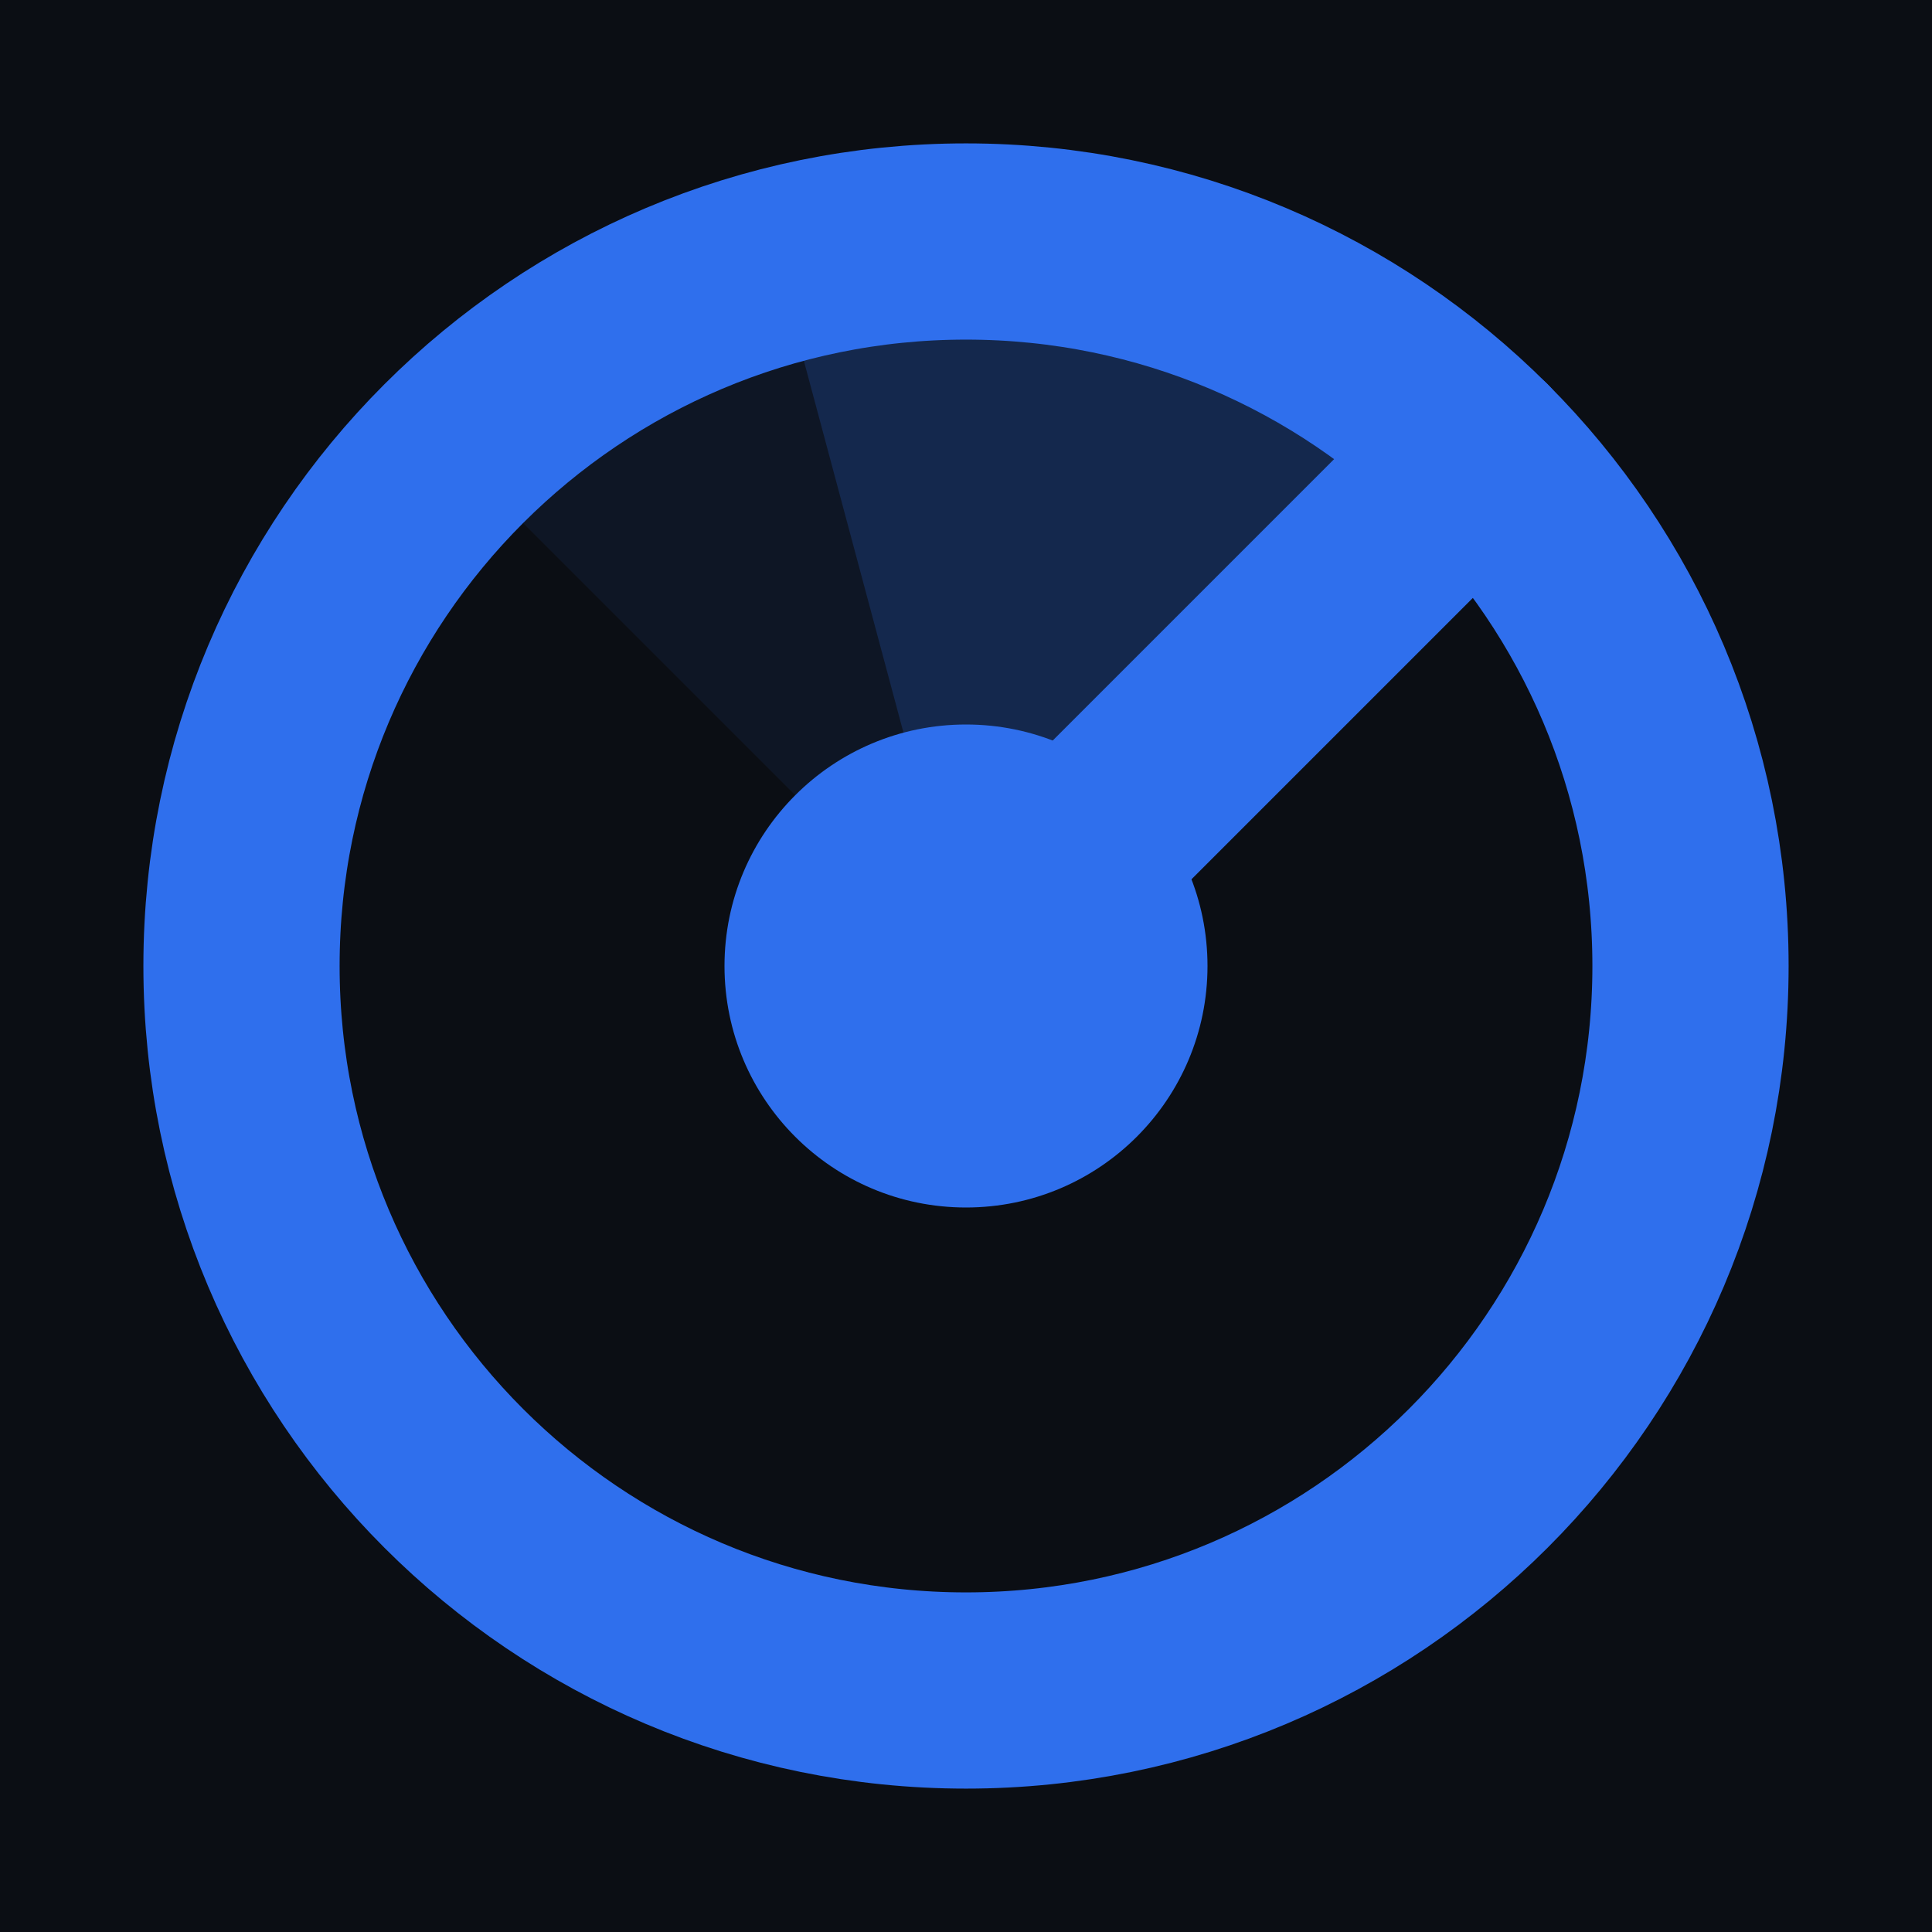
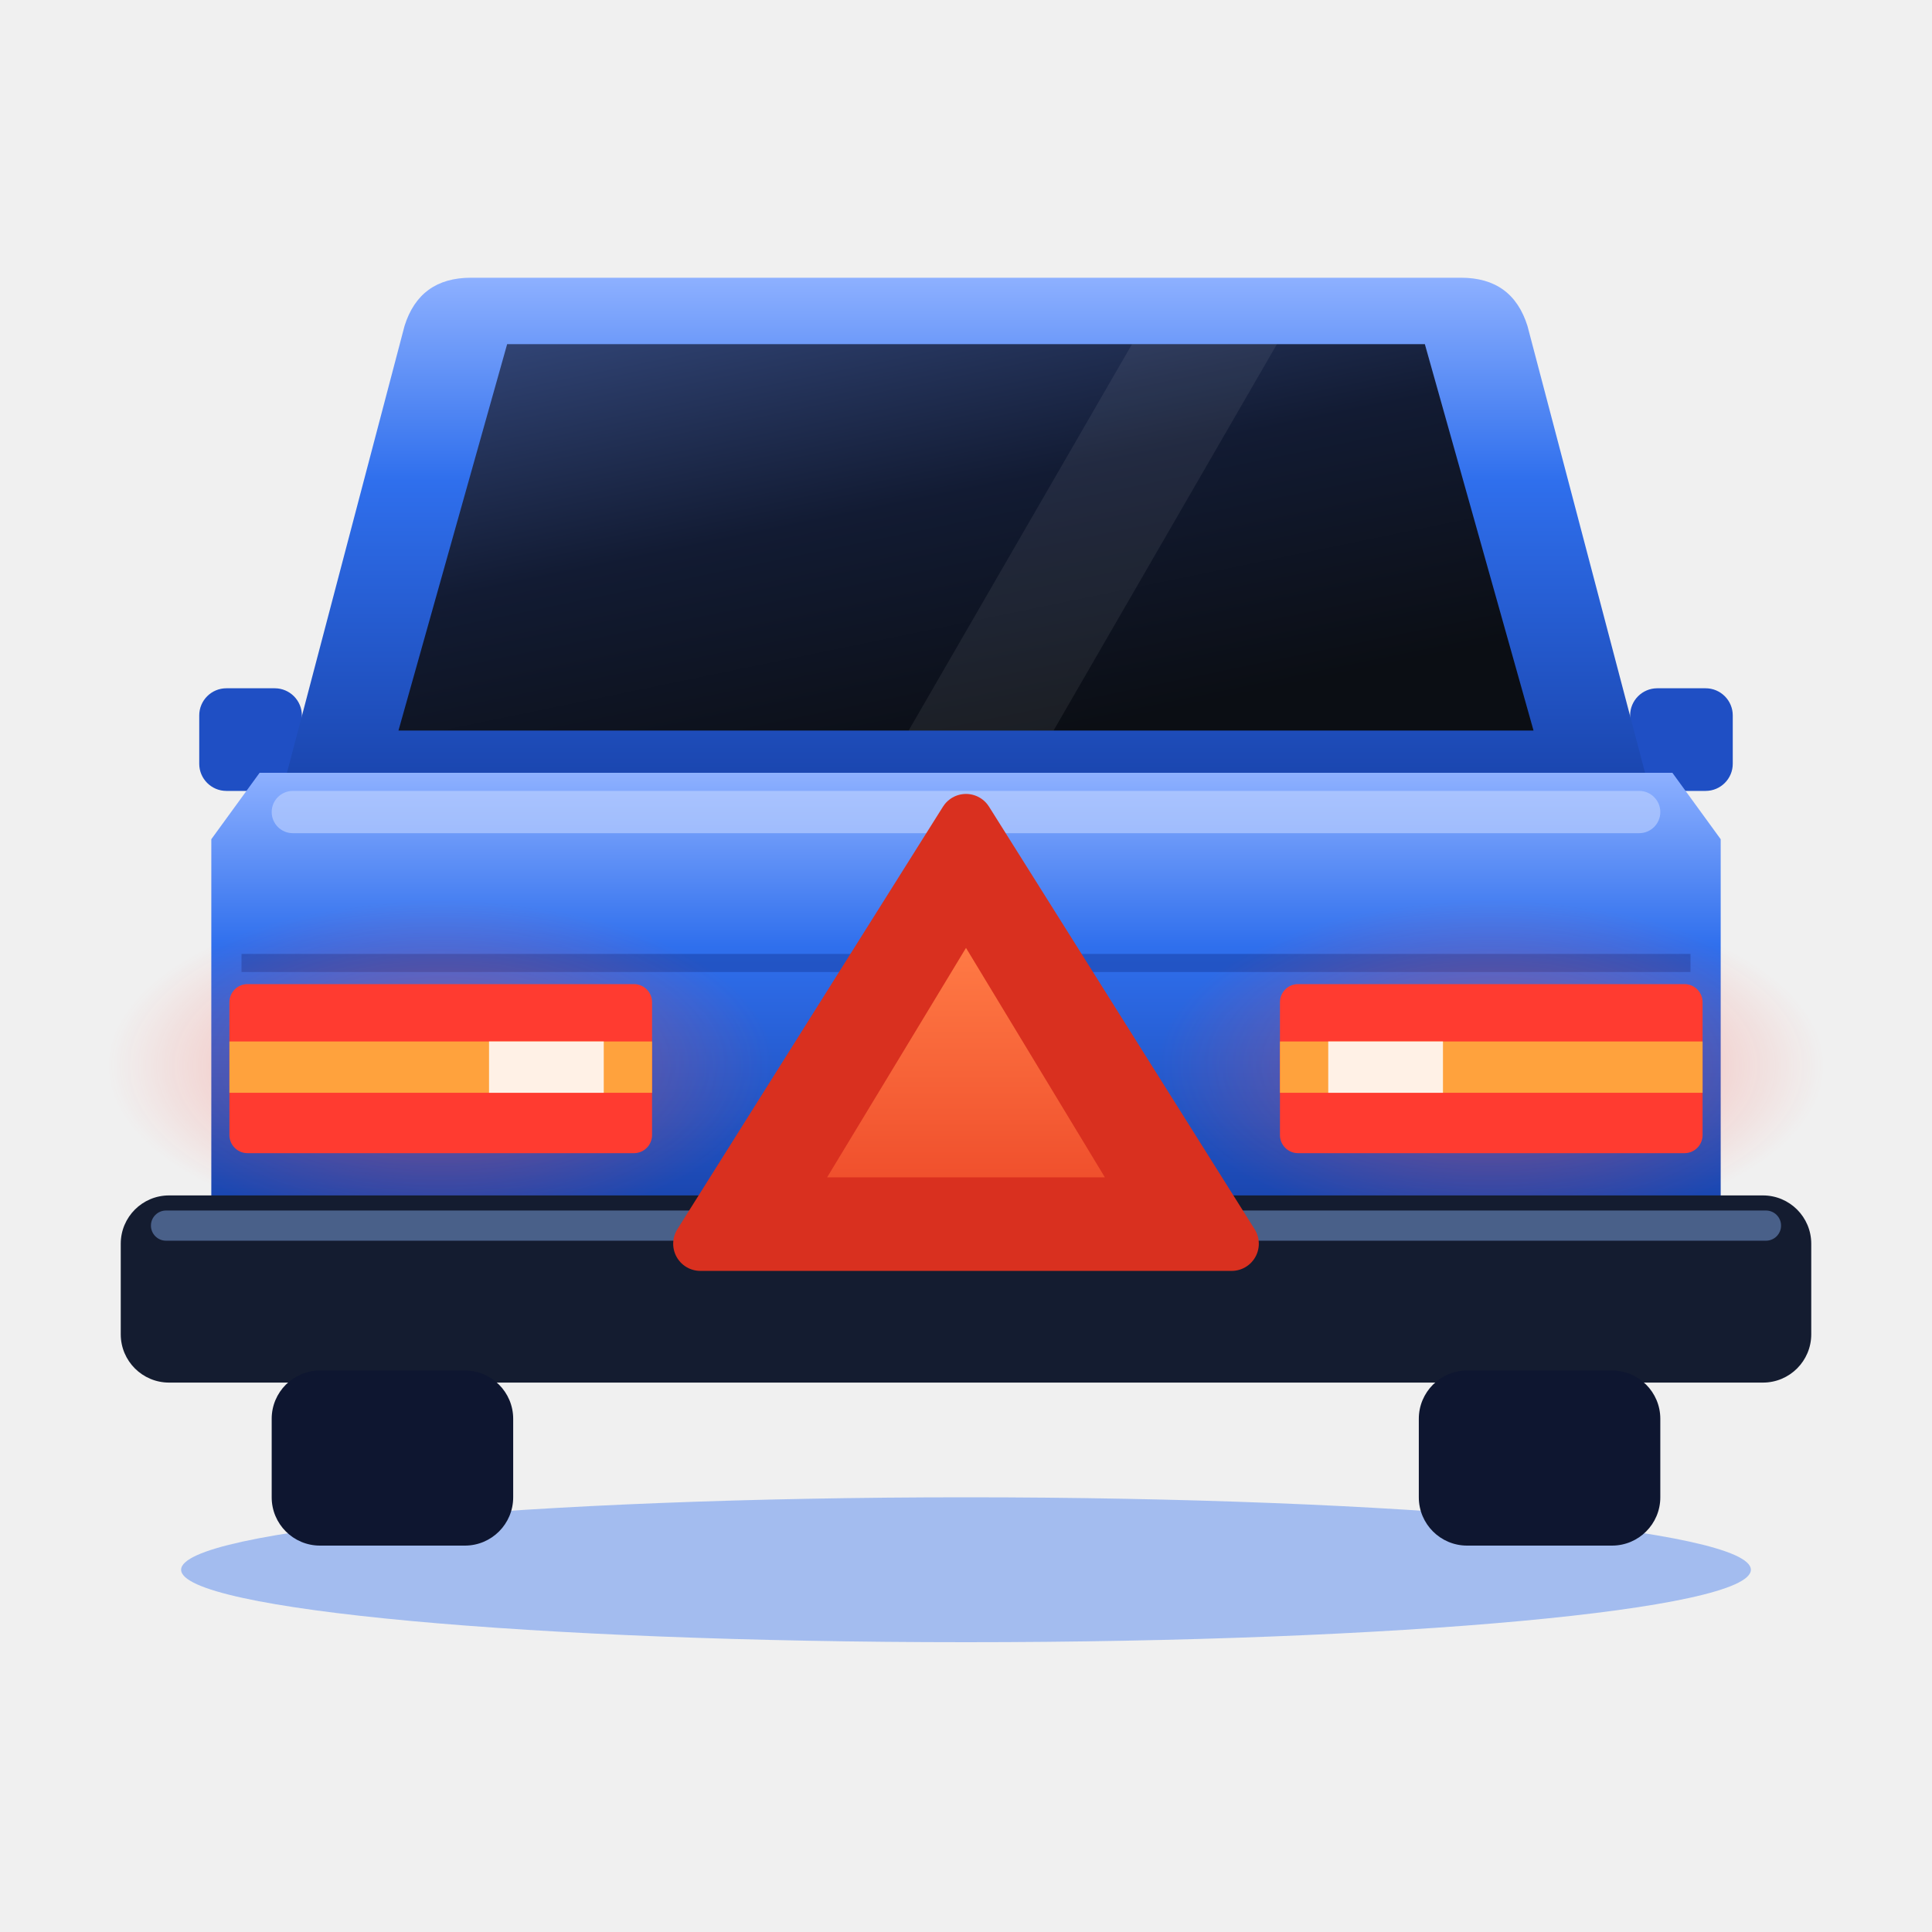
- <svg xmlns="http://www.w3.org/2000/svg" viewBox="0 0 1024 1024">
-   <rect width="1024" height="1024" fill="#0B0E14" />
-   <path fill="#2F6FED" d="M512 512 240.48 240.48a384 384 0 0 1 543.04 0Z" opacity=".08" />
-   <path fill="#2F6FED" d="M512 512 412.64 141.12a384 384 0 0 1 370.24 99.36Z" opacity=".2" />
-   <circle cx="512" cy="512" r="384" fill="none" stroke="#2F6FED" stroke-width="104" />
-   <path stroke="#2F6FED" stroke-linecap="round" stroke-width="104" d="m512 512 271.52-271.52" />
-   <circle cx="512" cy="512" r="128" fill="#2F6FED" />
+ <svg xmlns="http://www.w3.org/2000/svg" viewBox="0 0 64 64">
+   <defs>
+     <linearGradient id="body" x1="0" y1="0" x2="0" y2="1">
+       <stop offset="0" stop-color="#8DB0FF" />
+       <stop offset=".4" stop-color="#2F6FED" />
+       <stop offset="1" stop-color="#1A45AE" />
+     </linearGradient>
+     <linearGradient id="glass" x1="0" y1="0" x2=".6" y2="1">
+       <stop offset="0" stop-color="#33477A" />
+       <stop offset=".5" stop-color="#121B33" />
+       <stop offset="1" stop-color="#0B0E14" />
+     </linearGradient>
+     <linearGradient id="tri" x1="0" y1="0" x2="0" y2="1">
+       <stop offset="0" stop-color="#FF7A45" />
+       <stop offset="1" stop-color="#F0502D" />
+     </linearGradient>
+     <radialGradient id="glow" cx=".5" cy=".5" r=".5">
+       <stop offset="0" stop-color="#FF4A3D" stop-opacity=".5" />
+       <stop offset="1" stop-color="#FF4A3D" stop-opacity="0" />
+     </radialGradient>
+   </defs>
+   <ellipse cx="32" cy="52" rx="26" ry="2.4" fill="#2F6FED" opacity=".4" />
+   <rect x="6.6" y="22.8" width="3.4" height="3.4" rx=".9" fill="#1F4FC4" />
+   <rect x="54" y="22.8" width="3.4" height="3.4" rx=".9" fill="#1F4FC4" />
+   <path d="M15.6 9.2h32.8q1.7 0 2.2 1.6L54.6 26H9.4l4-15.2q.5-1.6 2.2-1.6Z" fill="url(#body)" />
+   <path d="M16.8 11.4h30.4l3.6 12.8H13.2Z" fill="url(#glass)" />
+   <path d="M37.5 11.4h4.8l-7.4 12.8h-4.8Z" fill="#fff" opacity=".07" />
+   <path d="M8.6 25.6h46.8l1.6 2.2V40H7V27.8Z" fill="url(#body)" />
+   <rect x="9" y="26.2" width="46" height="1.4" rx=".7" fill="#C2D4FF" opacity=".6" />
+   <rect x="8" y="31.6" width="48" height=".6" fill="#1A45AE" opacity=".6" />
+   <ellipse cx="14.6" cy="35.3" rx="11" ry="5.5" fill="url(#glow)" />
+   <rect x="7.6" y="32.6" width="14" height="5.6" rx=".6" fill="#FF3B30" />
+   <rect x="7.6" y="34.5" width="14" height="1.7" fill="#FFA23D" />
+   <rect x="16.2" y="34.5" width="3.8" height="1.7" fill="#FFF1E6" />
+   <ellipse cx="49.4" cy="35.3" rx="11" ry="5.5" fill="url(#glow)" />
+   <rect x="42.4" y="32.6" width="14" height="5.6" rx=".6" fill="#FF3B30" />
+   <rect x="42.4" y="34.5" width="14" height="1.7" fill="#FFA23D" />
+   <rect x="44.0" y="34.5" width="3.8" height="1.7" fill="#FFF1E6" />
+   <rect x="4" y="39.6" width="56" height="6.2" rx="1.6" fill="#141C30" />
+   <rect x="5" y="40.1" width="54" height="1" rx=".5" fill="#56709F" opacity=".8" />
+   <rect x="9" y="45.4" width="8" height="5.8" rx="1.6" fill="#0E1630" />
+   <rect x="47" y="45.4" width="8" height="5.8" rx="1.6" fill="#0E1630" />
+   <path d="M32 27.2 40.8 41.2H23.2Z" fill="#D9301F" stroke="#D9301F" stroke-width="1.8" stroke-linejoin="round" />
+   <path d="M32 31.4 36.6 39H27.4Z" fill="url(#tri)" />
</svg>
